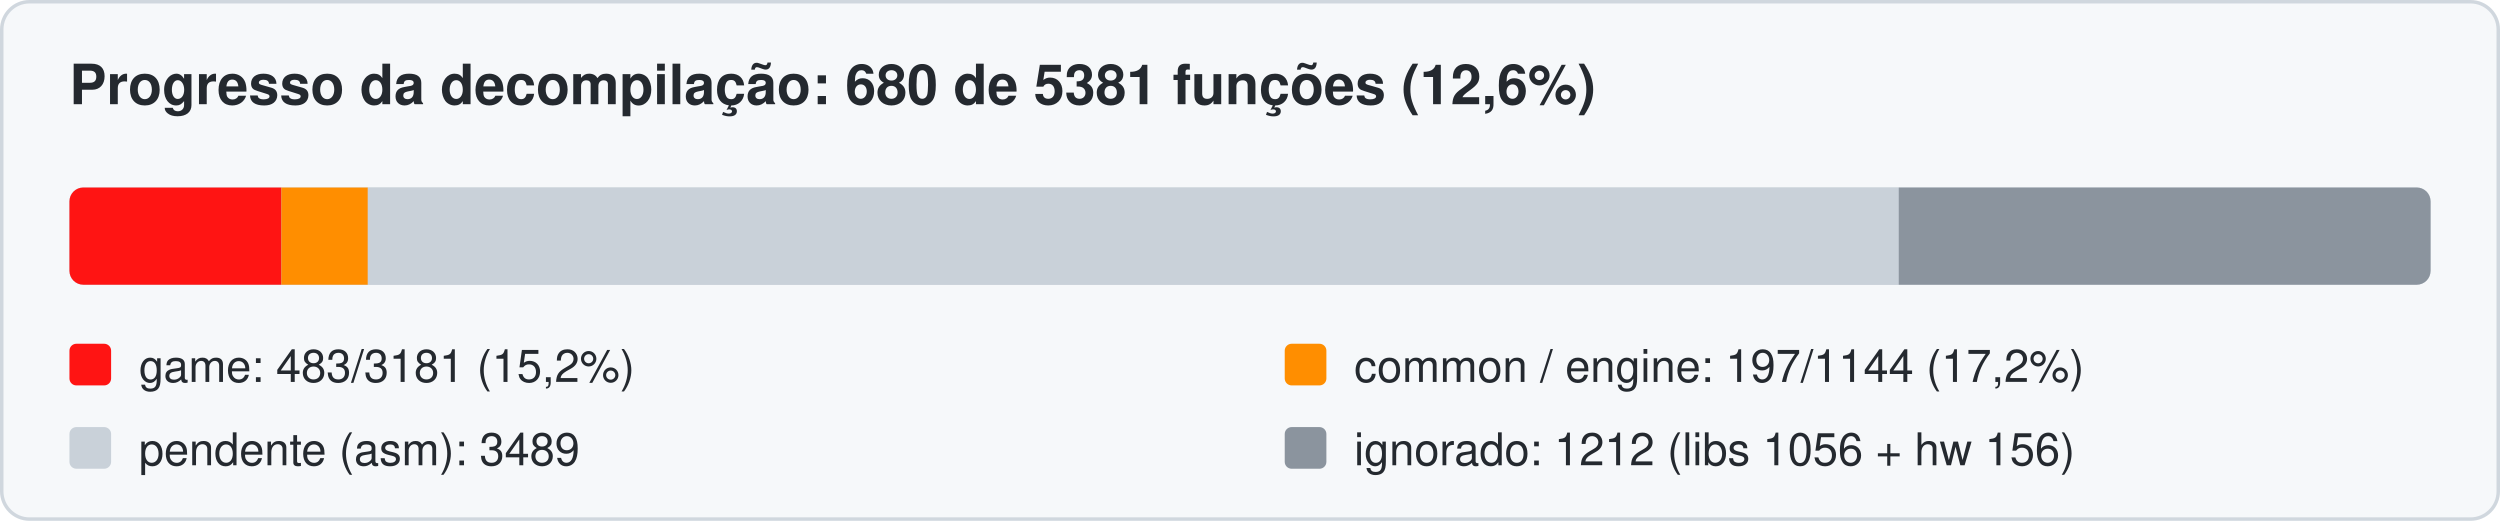
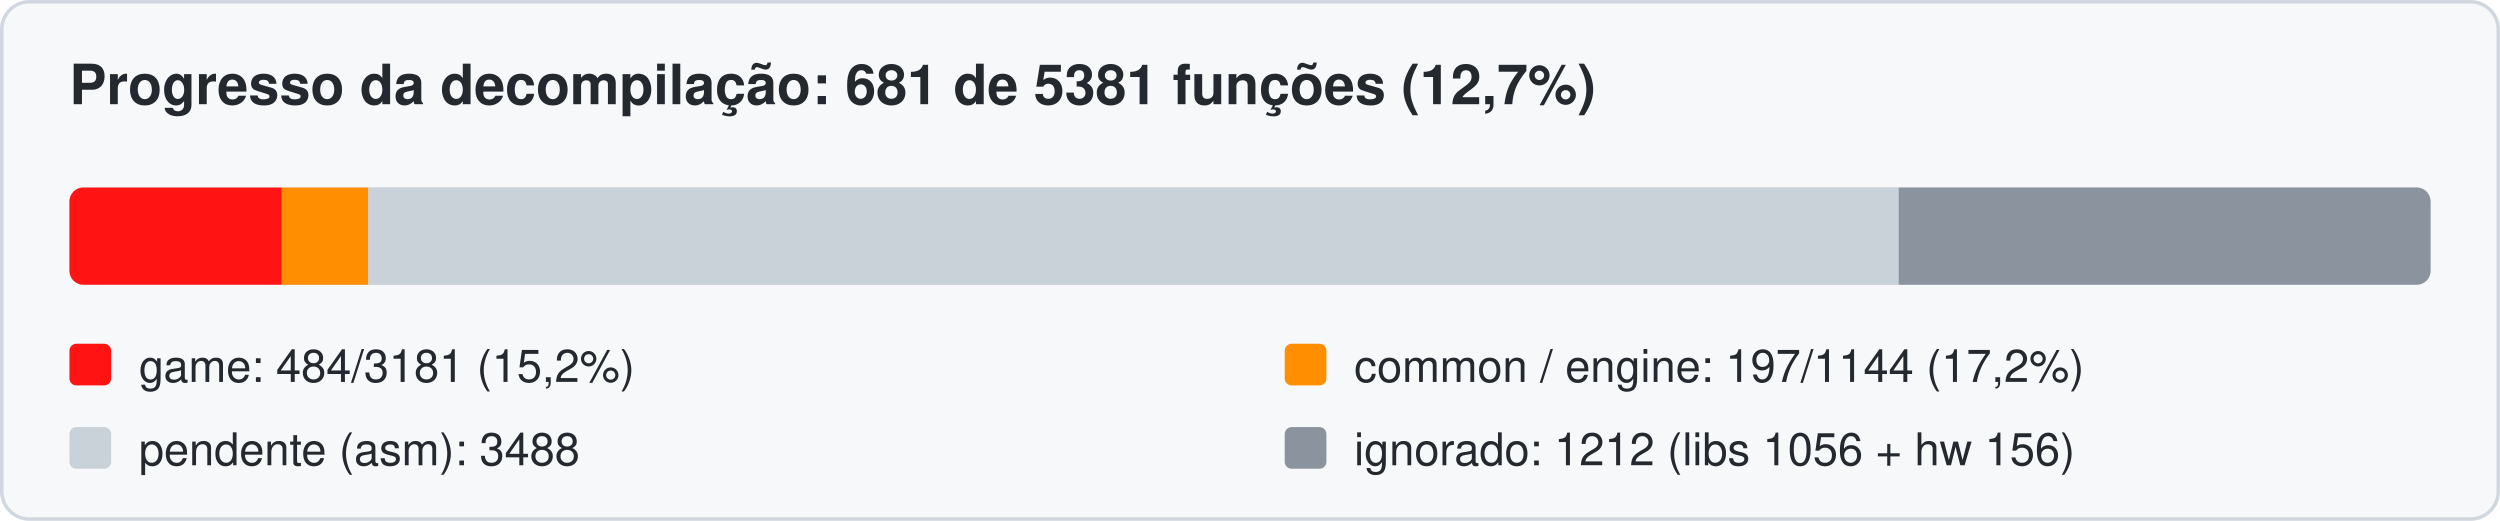
- <svg xmlns="http://www.w3.org/2000/svg" width="720" height="150" viewBox="0 0 720 150" role="img" aria-label="War of the Monsters: 680 de 5381 funcoes decompiladas (12,6%), 1212 ignoradas">
+ <svg xmlns="http://www.w3.org/2000/svg" width="720" height="150" viewBox="0 0 720 150" role="img" aria-label="War of the Monsters: 681 de 5381 funcoes decompiladas (12,7%), 1212 ignoradas">
  <rect x="0.5" y="0.5" width="719" height="149" rx="8" fill="#f6f8fa" stroke="#d0d7de" />
  <g font-family="-apple-system, 'Segoe UI', Helvetica, Arial, sans-serif">
-     <text x="20" y="30" font-size="16" font-weight="600" fill="#24292f">Progresso da decompilação: 680 de 5381 funções (12,6%)</text>
+     <text x="20" y="30" font-size="16" font-weight="600" fill="#24292f">Progresso da decompilação: 681 de 5381 funções (12,7%)</text>
    <rect x="20" y="54" width="680" height="28" rx="4" fill="#c9d1d9" />
    <clipPath id="r">
      <rect x="20" y="54" width="680" height="28" rx="4" />
    </clipPath>
    <g clip-path="url(#r)">
-       <rect x="20.00" y="54" width="61.04" height="28" fill="#ff1413" />
-       <rect x="81.04" y="54" width="24.90" height="28" fill="#ff8e00" />
-       <rect x="105.93" y="54" width="440.91" height="28" fill="#c9d1d9" />
+       <rect x="20.00" y="54" width="61.16" height="28" fill="#ff1413" />
+       <rect x="81.16" y="54" width="24.90" height="28" fill="#ff8e00" />
+       <rect x="106.06" y="54" width="440.78" height="28" fill="#c9d1d9" />
      <rect x="546.84" y="54" width="153.16" height="28" fill="#8b949e" />
    </g>
    <rect x="20" y="99" width="12" height="12" rx="2" fill="#ff1413" />
-     <text x="40" y="110" font-size="13" fill="#24292f">game: 483/3181 (15,2%)</text>
+     <text x="40" y="110" font-size="13" fill="#24292f">game: 484/3181 (15,2%)</text>
    <rect x="370" y="99" width="12" height="12" rx="2" fill="#ff8e00" />
    <text x="390" y="110" font-size="13" fill="#24292f">common / engine: 197/1144 (17,2%)</text>
    <rect x="20" y="123" width="12" height="12" rx="2" fill="#c9d1d9" />
-     <text x="40" y="134" font-size="13" fill="#24292f">pendente (asm): 3489</text>
+     <text x="40" y="134" font-size="13" fill="#24292f">pendente (asm): 3488</text>
    <rect x="370" y="123" width="12" height="12" rx="2" fill="#8b949e" />
    <text x="390" y="134" font-size="13" fill="#24292f">ignorado: 1212 (libs 1056 + hw 156)</text>
  </g>
</svg>
